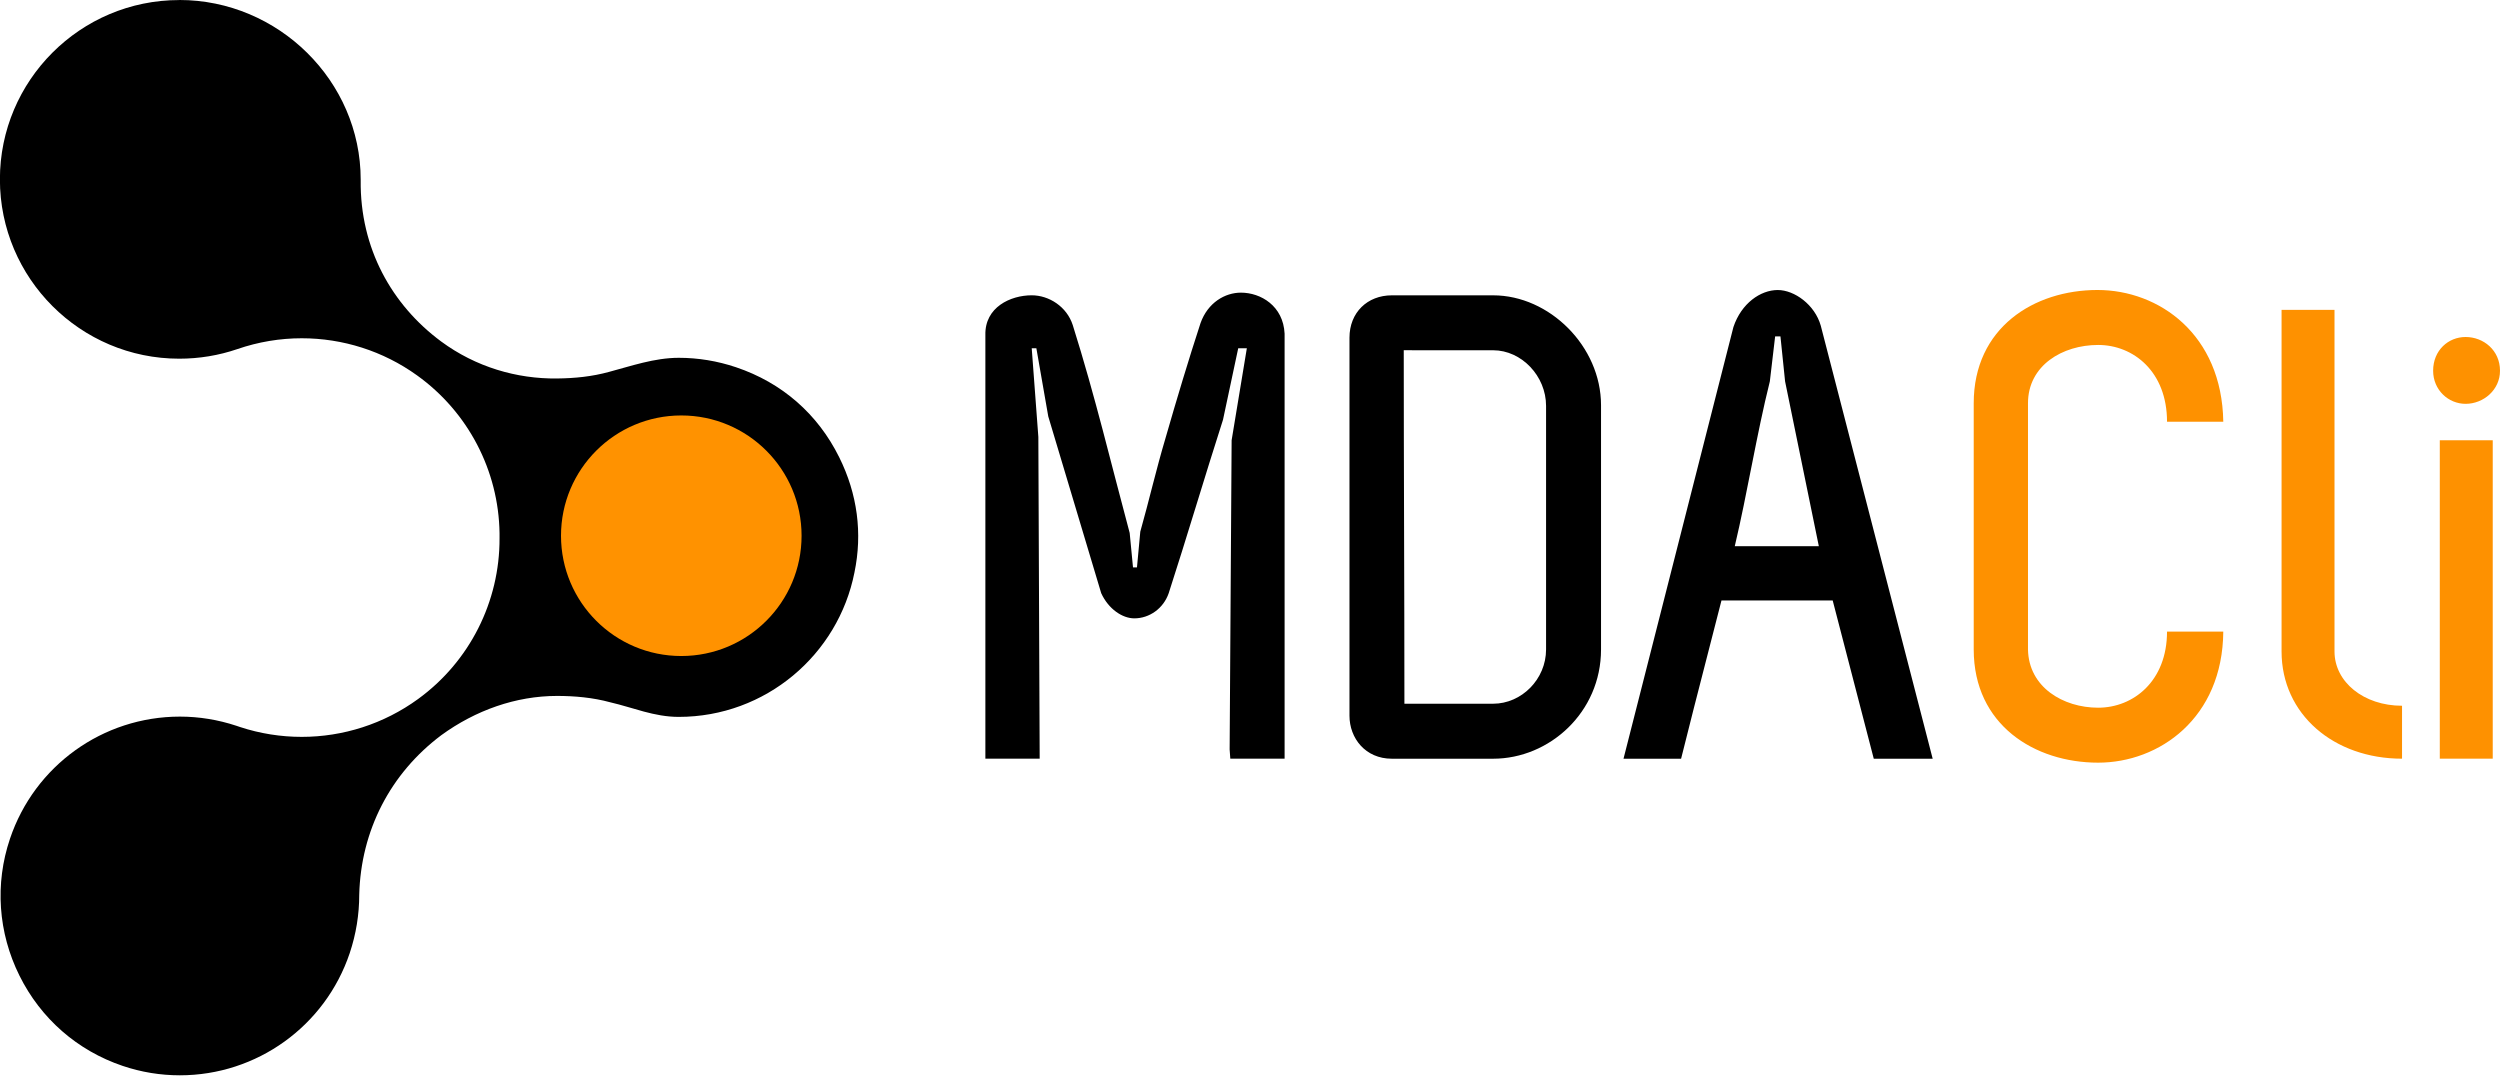
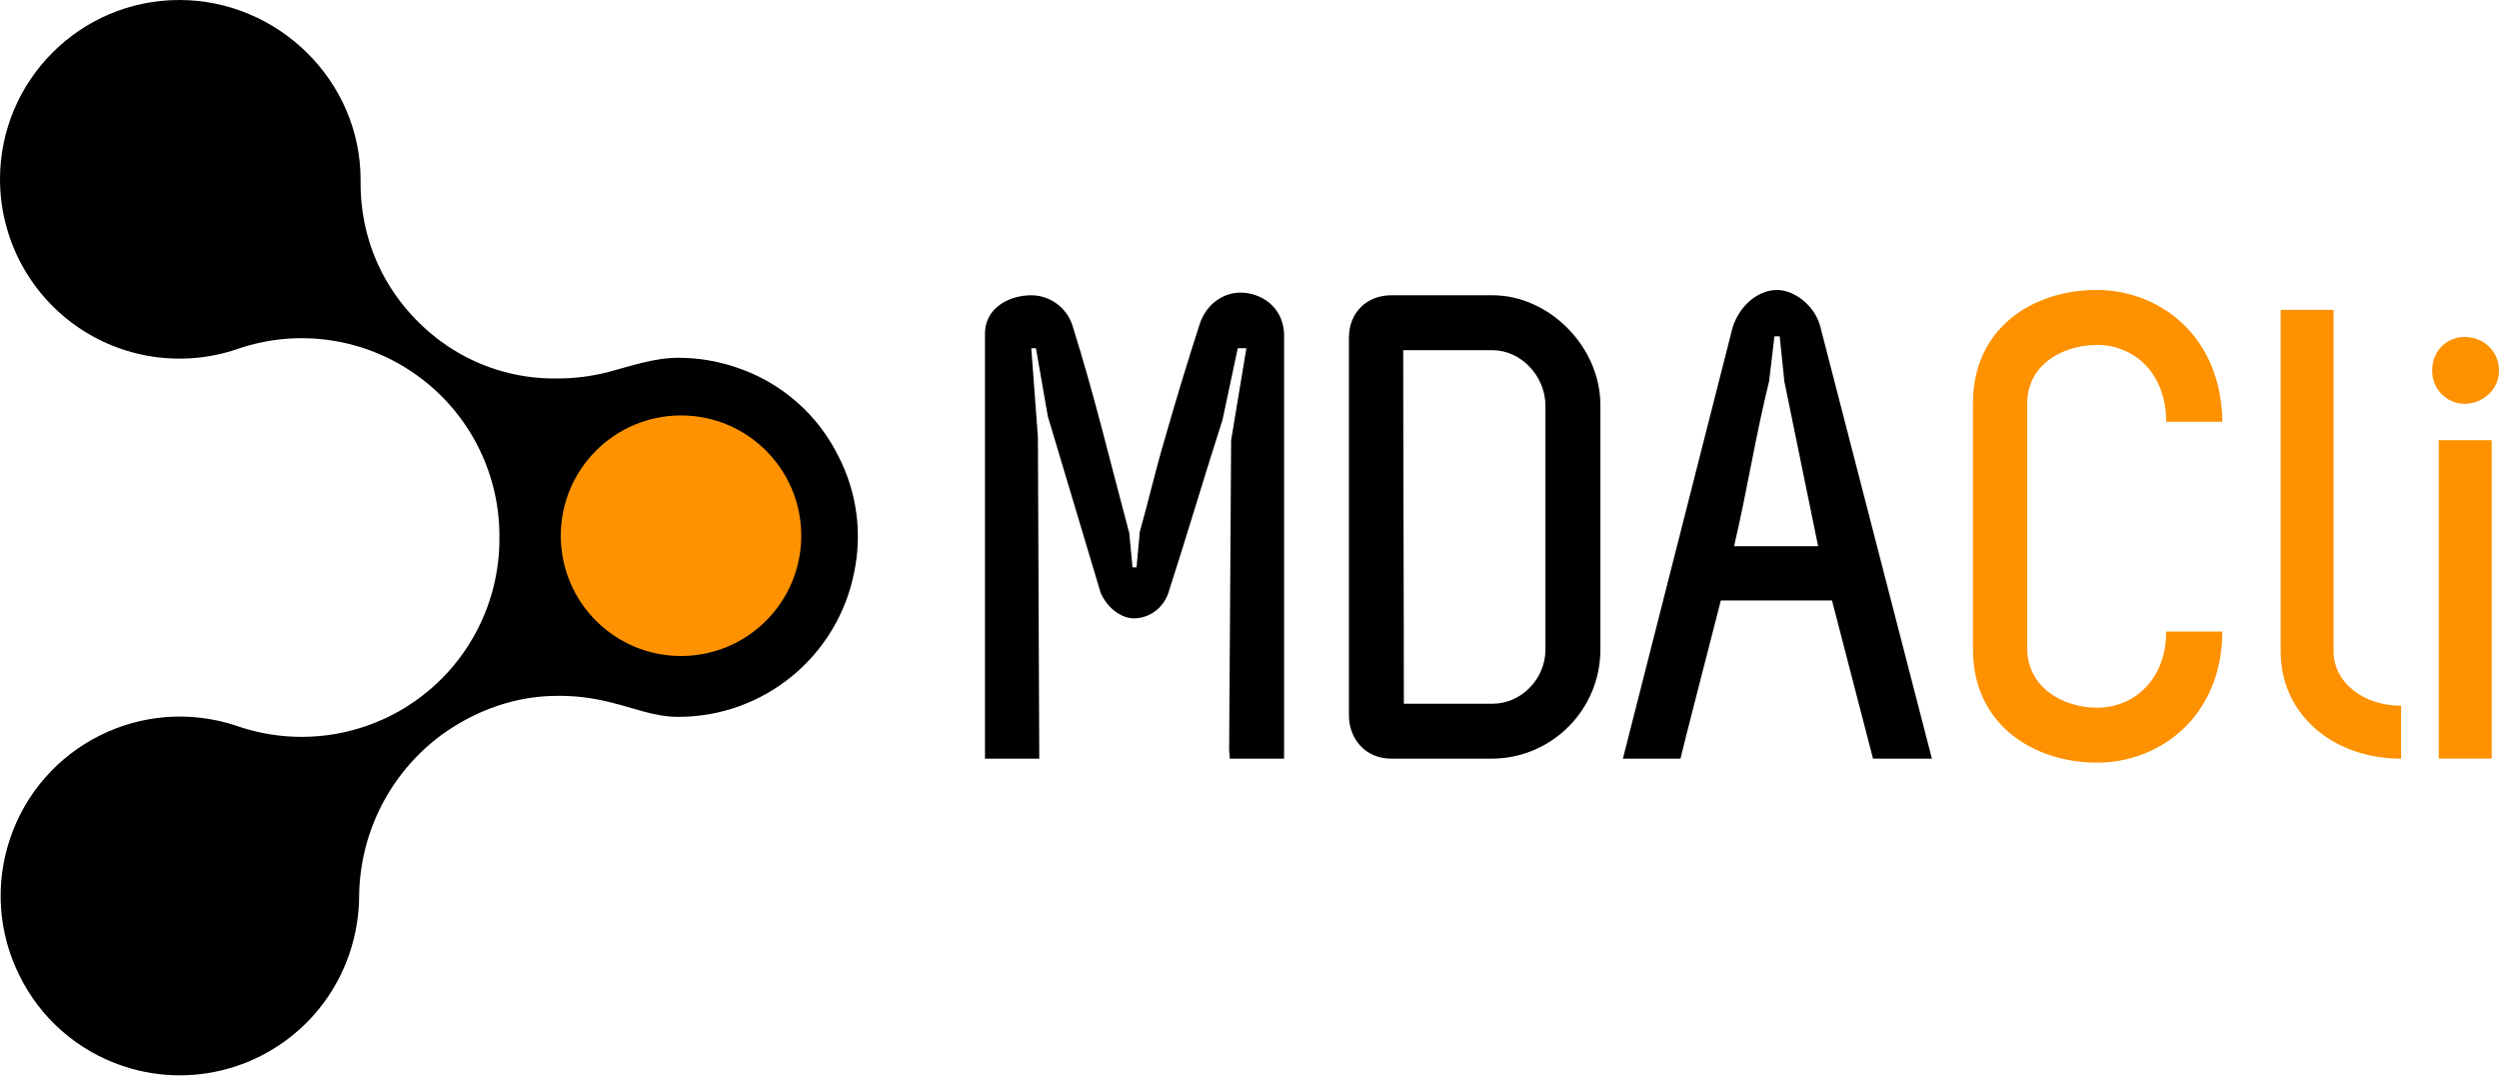
- <svg xmlns="http://www.w3.org/2000/svg" width="79.188mm" height="34.061mm" viewBox="0 0 79.188 34.061" version="1.1" id="svg1" xml:space="preserve">
+ <svg xmlns="http://www.w3.org/2000/svg" xml:space="preserve" id="svg1" width="299.294" height="128.735" viewBox="0 0 79.188 34.061">
  <defs id="defs1">
    <style id="style1">
-       .cls-1, .cls-2 {
-         font-family: ZagBold, 'Zag Bold';
-         font-size: 96px;
-       }
- 
-       .cls-3 {
-         letter-spacing: -.16em;
-       }
- 
-       .cls-4 {
-         letter-spacing: -.02em;
-       }
- 
-       .cls-2, .cls-5 {
-         fill: #ff9200;
-       }
- 
-       .cls-6 {
-         letter-spacing: 0em;
-       }
- 
-       .cls-7 {
-         fill: gray;
-       }
- 
-       .cls-7, .cls-5, .cls-8 {
-         fill-rule: evenodd;
-       }
- 
-       .cls-9 {
-         letter-spacing: -.03em;
-       }
-     </style>
+             .cls-1{font-family:ZagBold,"Zag Bold";font-size:96px}
+         </style>
  </defs>
-   <g id="layer1" transform="translate(-2925.406,-131.4694)">
+   <g id="layer1" transform="translate(-2925.406 -131.47)">
    <g id="g92">
-       <path id="path7-7-6-5-6" class="cls-1" d="m 2931.086,131.469 c 3.133,0 5.745,2.561 5.745,5.692 v 0.021 c -0.024,2.152 0.988,3.948 2.545,5.101 1.097,0.811 2.399,1.191 3.68,1.175 0.56,-0.007 1.099,-0.059 1.649,-0.211 0.683,-0.18 1.429,-0.444 2.202,-0.444 0.613,0 1.224,0.101 1.81,0.298 1.457,0.49 2.59,1.477 3.272,2.854 0.578,1.163 0.74,2.41 0.482,3.647 -0.513,2.605 -2.814,4.575 -5.567,4.575 -0.778,0 -1.441,-0.294 -2.171,-0.463 -0.545,-0.149 -1.126,-0.201 -1.681,-0.201 -1.307,0 -2.585,0.456 -3.668,1.244 -1.611,1.209 -2.548,3.019 -2.599,5.053 0,0.622 -0.099,1.245 -0.302,1.851 -0.778,2.313 -2.942,3.868 -5.38,3.869 v 0 c -0.615,-2.1e-4 -1.223,-0.099 -1.811,-0.298 -1.432,-0.483 -2.594,-1.497 -3.27,-2.86 -0.676,-1.363 -0.783,-2.903 -0.3,-4.335 0.779,-2.314 2.943,-3.869 5.383,-3.869 0.608,0 1.209,0.099 1.79,0.291 l 0.112,0.038 c 0.638,0.21 1.298,0.313 1.956,0.313 1.307,0 2.601,-0.409 3.686,-1.199 1.629,-1.184 2.589,-3.082 2.58,-5.096 -2e-4,-0.053 4e-4,-0.106 0,-0.159 -0.029,-1.982 -0.996,-3.835 -2.611,-4.995 -1.079,-0.777 -2.359,-1.177 -3.655,-1.177 -0.685,0 -1.374,0.114 -2.039,0.343 -0.589,0.201 -1.206,0.304 -1.84,0.304 -3.133,0 -5.681,-2.547 -5.681,-5.68 0,-3.133 2.547,-5.68 5.681,-5.68 z" style="font-size:96px;font-family:ZagBold, 'Zag Bold';display:inline;fill:#000000;fill-opacity:1;stroke-width:0px" />
-       <path style="baseline-shift:baseline;display:inline;overflow:visible;vector-effect:none;fill:#ff9200;fill-opacity:1;stroke-width:0.265;paint-order:stroke fill markers;enable-background:accumulate;stop-color:#000000" d="m 2950.796,148.439 a 3.81,3.81 0 0 1 -3.81,3.81 3.81,3.81 0 0 1 -3.81,-3.81 3.81,3.81 0 0 1 3.81,-3.81 3.81,3.81 0 0 1 3.81,3.81 z" id="path13-2-5-43-6" />
-       <g id="text168" style="font-size:20.969px;font-family:ZagBold, 'Zag Bold';fill:#fe9100;stroke-width:0.258" class="cls-1" aria-label="MDACli">
-         <path style="font-family:'Zag Bold';-inkscape-font-specification:'Zag Bold, Normal';fill:#000000" d="m 2961.525,148.309 -0.105,1.132 h -0.126 l -0.105,-1.09 c -0.587,-2.181 -1.09,-4.32 -1.803,-6.584 -0.189,-0.587 -0.755,-0.944 -1.3,-0.944 -0.671,0 -1.489,0.377 -1.468,1.258 v 13.42 h 1.72 l -0.042,-10.191 -0.21,-2.81 h 0.147 l 0.377,2.16 1.677,5.599 c 0.231,0.503 0.671,0.797 1.048,0.797 0.482,0 0.923,-0.315 1.09,-0.797 0.545,-1.677 1.153,-3.732 1.72,-5.494 l 0.482,-2.265 h 0.273 l -0.482,2.915 -0.063,9.792 0.021,0.294 h 1.72 V 142.039 c -0.042,-0.881 -0.755,-1.3 -1.384,-1.3 -0.503,0 -1.048,0.315 -1.279,0.965 -0.377,1.153 -0.755,2.411 -1.111,3.649 -0.294,0.986 -0.524,1.992 -0.797,2.957 z m 11.176,-5.745 c 0.902,0 1.677,0.818 1.677,1.761 v 7.716 c 0,0.944 -0.776,1.719 -1.677,1.719 h -2.81 c 0,-3.795 -0.021,-7.423 -0.021,-11.197 z m -3.208,12.938 h 3.208 c 1.782,0 3.418,-1.468 3.418,-3.46 v -7.737 c 0,-1.866 -1.636,-3.481 -3.418,-3.481 h -3.208 c -0.776,0 -1.342,0.545 -1.342,1.342 v 11.973 c 0,0.713 0.503,1.363 1.342,1.363 z m 15.265,0 h 1.866 l -3.544,-13.714 c -0.189,-0.671 -0.839,-1.132 -1.363,-1.132 -0.545,0 -1.153,0.419 -1.405,1.174 l -3.481,13.672 h 1.824 c 0.189,-0.776 0.461,-1.824 1.279,-5.012 h 3.523 z m -4.403,-6.731 c 0.398,-1.677 0.692,-3.544 1.111,-5.221 l 0.168,-1.426 h 0.168 l 0.147,1.426 1.069,5.221 z" id="path67" />
-         <path style="font-family:'Zag Bold';-inkscape-font-specification:'Zag Bold, Normal'" d="m 2994.047,151.475 c 0,1.573 -1.069,2.411 -2.181,2.411 -1.111,0 -2.202,-0.65 -2.223,-1.845 v -7.8 c 0,-1.195 1.09,-1.845 2.223,-1.845 1.111,0 2.181,0.839 2.181,2.432 h 1.782 c -0.042,-2.768 -2.034,-4.173 -3.984,-4.173 -2.013,0 -3.921,1.195 -3.921,3.586 v 7.8 c 0,2.39 1.929,3.586 3.942,3.586 1.929,0 3.942,-1.405 3.963,-4.152 z m 5.305,0.629 v -10.82 h -1.677 v 10.82 c 0,1.992 1.657,3.397 3.816,3.397 v -1.677 c -1.216,0 -2.139,-0.755 -2.139,-1.719 z m 4.152,-9.96 c -0.545,0 -1.028,0.419 -1.028,1.069 0,0.608 0.482,1.048 1.028,1.048 0.566,0 1.09,-0.44 1.09,-1.048 0,-0.65 -0.524,-1.069 -1.09,-1.069 z m 0.86,3.271 h -1.677 v 10.086 h 1.677 z" id="path68" />
+       <path id="path7-7-6-5-6" d="M2931.086 131.47c3.133 0 5.746 2.56 5.746 5.691v.021c-.024 2.152.988 3.948 2.545 5.101a6.05 6.05 0 0 0 3.68 1.175 6.4 6.4 0 0 0 1.648-.21c.682-.18 1.428-.445 2.202-.445.613 0 1.224.1 1.81.298a5.56 5.56 0 0 1 3.273 2.853 5.54 5.54 0 0 1 .482 3.647 5.68 5.68 0 0 1-5.567 4.576c-.778 0-1.441-.295-2.17-.463a6.4 6.4 0 0 0-1.682-.202c-1.307 0-2.585.457-3.668 1.245a6.43 6.43 0 0 0-2.598 5.053c0 .622-.1 1.245-.303 1.851a5.68 5.68 0 0 1-5.38 3.87 5.6 5.6 0 0 1-1.81-.298 5.64 5.64 0 0 1-3.27-2.86 5.64 5.64 0 0 1-.3-4.336 5.677 5.677 0 0 1 7.173-3.578l.111.038a6.263 6.263 0 0 0 5.642-.886 6.27 6.27 0 0 0 2.581-5.096v-.16a6.26 6.26 0 0 0-2.611-4.995 6.25 6.25 0 0 0-5.694-.834 5.686 5.686 0 0 1-7.52-5.376 5.685 5.685 0 0 1 5.68-5.68z" class="cls-1" style="font-size:96px;font-family:ZagBold,&quot;Zag Bold&quot;;display:inline;fill:#000;fill-opacity:1;stroke-width:0" />
+       <path id="path13-2-5-43-6" d="M2950.796 148.439a3.81 3.81 0 0 1-3.81 3.81 3.81 3.81 0 0 1-3.81-3.81 3.81 3.81 0 0 1 3.81-3.81 3.81 3.81 0 0 1 3.81 3.81" style="baseline-shift:baseline;display:inline;overflow:visible;vector-effect:none;fill:#ff9200;fill-opacity:1;stroke-width:.265;paint-order:stroke fill markers;stop-color:#000" />
+       <g id="text168" aria-label="MDACli" class="cls-1" style="font-size:20.969px;font-family:ZagBold,&quot;Zag Bold&quot;;fill:#fe9100;stroke-width:.258">
+         <path id="path67" d="m2961.525 148.309-.105 1.132h-.126l-.105-1.09c-.587-2.181-1.09-4.32-1.803-6.584a1.38 1.38 0 0 0-1.3-.944c-.671 0-1.489.377-1.468 1.258v13.42h1.72l-.043-10.19-.21-2.81h.148l.377 2.16 1.677 5.598c.231.503.671.797 1.049.797.482 0 .923-.315 1.09-.797.545-1.678 1.153-3.733 1.72-5.494l.482-2.265h.273l-.483 2.915-.063 9.792.021.294h1.72v-13.462c-.042-.88-.755-1.3-1.384-1.3-.503 0-1.049.315-1.28.965a109 109 0 0 0-1.11 3.648c-.294.986-.525 1.992-.797 2.957m11.176-5.746c.902 0 1.677.818 1.677 1.762v7.716c0 .944-.775 1.72-1.677 1.72h-2.81c0-3.796-.02-7.423-.02-11.198zm-3.208 12.938h3.208a3.454 3.454 0 0 0 3.418-3.46v-7.737c0-1.866-1.636-3.481-3.418-3.481h-3.208c-.776 0-1.342.545-1.342 1.342v11.973c0 .713.503 1.363 1.342 1.363m15.265 0h1.866l-3.544-13.714c-.188-.67-.838-1.132-1.363-1.132-.545 0-1.153.42-1.405 1.174l-3.48 13.672h1.824c.189-.776.461-1.824 1.28-5.012h3.522zm-4.403-6.73c.398-1.678.691-3.545 1.11-5.222l.169-1.426h.167l.147 1.426 1.07 5.221z" style="font-family:&quot;Zag Bold&quot;;-inkscape-font-specification:&quot;Zag Bold, Normal&quot;;fill:#000" />
+         <path id="path68" d="M2994.047 151.475c0 1.573-1.07 2.411-2.18 2.411-1.112 0-2.202-.65-2.223-1.845v-7.8c0-1.195 1.09-1.845 2.222-1.845 1.112 0 2.181.838 2.181 2.432h1.782c-.042-2.768-2.034-4.173-3.984-4.173-2.013 0-3.92 1.195-3.92 3.586v7.8c0 2.39 1.928 3.586 3.941 3.586 1.93 0 3.942-1.405 3.963-4.152zm5.305.63v-10.82h-1.677v10.82c0 1.991 1.656 3.396 3.816 3.396v-1.677c-1.216 0-2.139-.755-2.139-1.72m4.152-9.961c-.545 0-1.028.42-1.028 1.07 0 .607.483 1.048 1.028 1.048.566 0 1.09-.44 1.09-1.049 0-.65-.524-1.07-1.09-1.07m.86 3.271h-1.678v10.086h1.678z" style="font-family:&quot;Zag Bold&quot;;-inkscape-font-specification:&quot;Zag Bold, Normal&quot;" />
      </g>
    </g>
  </g>
</svg>
